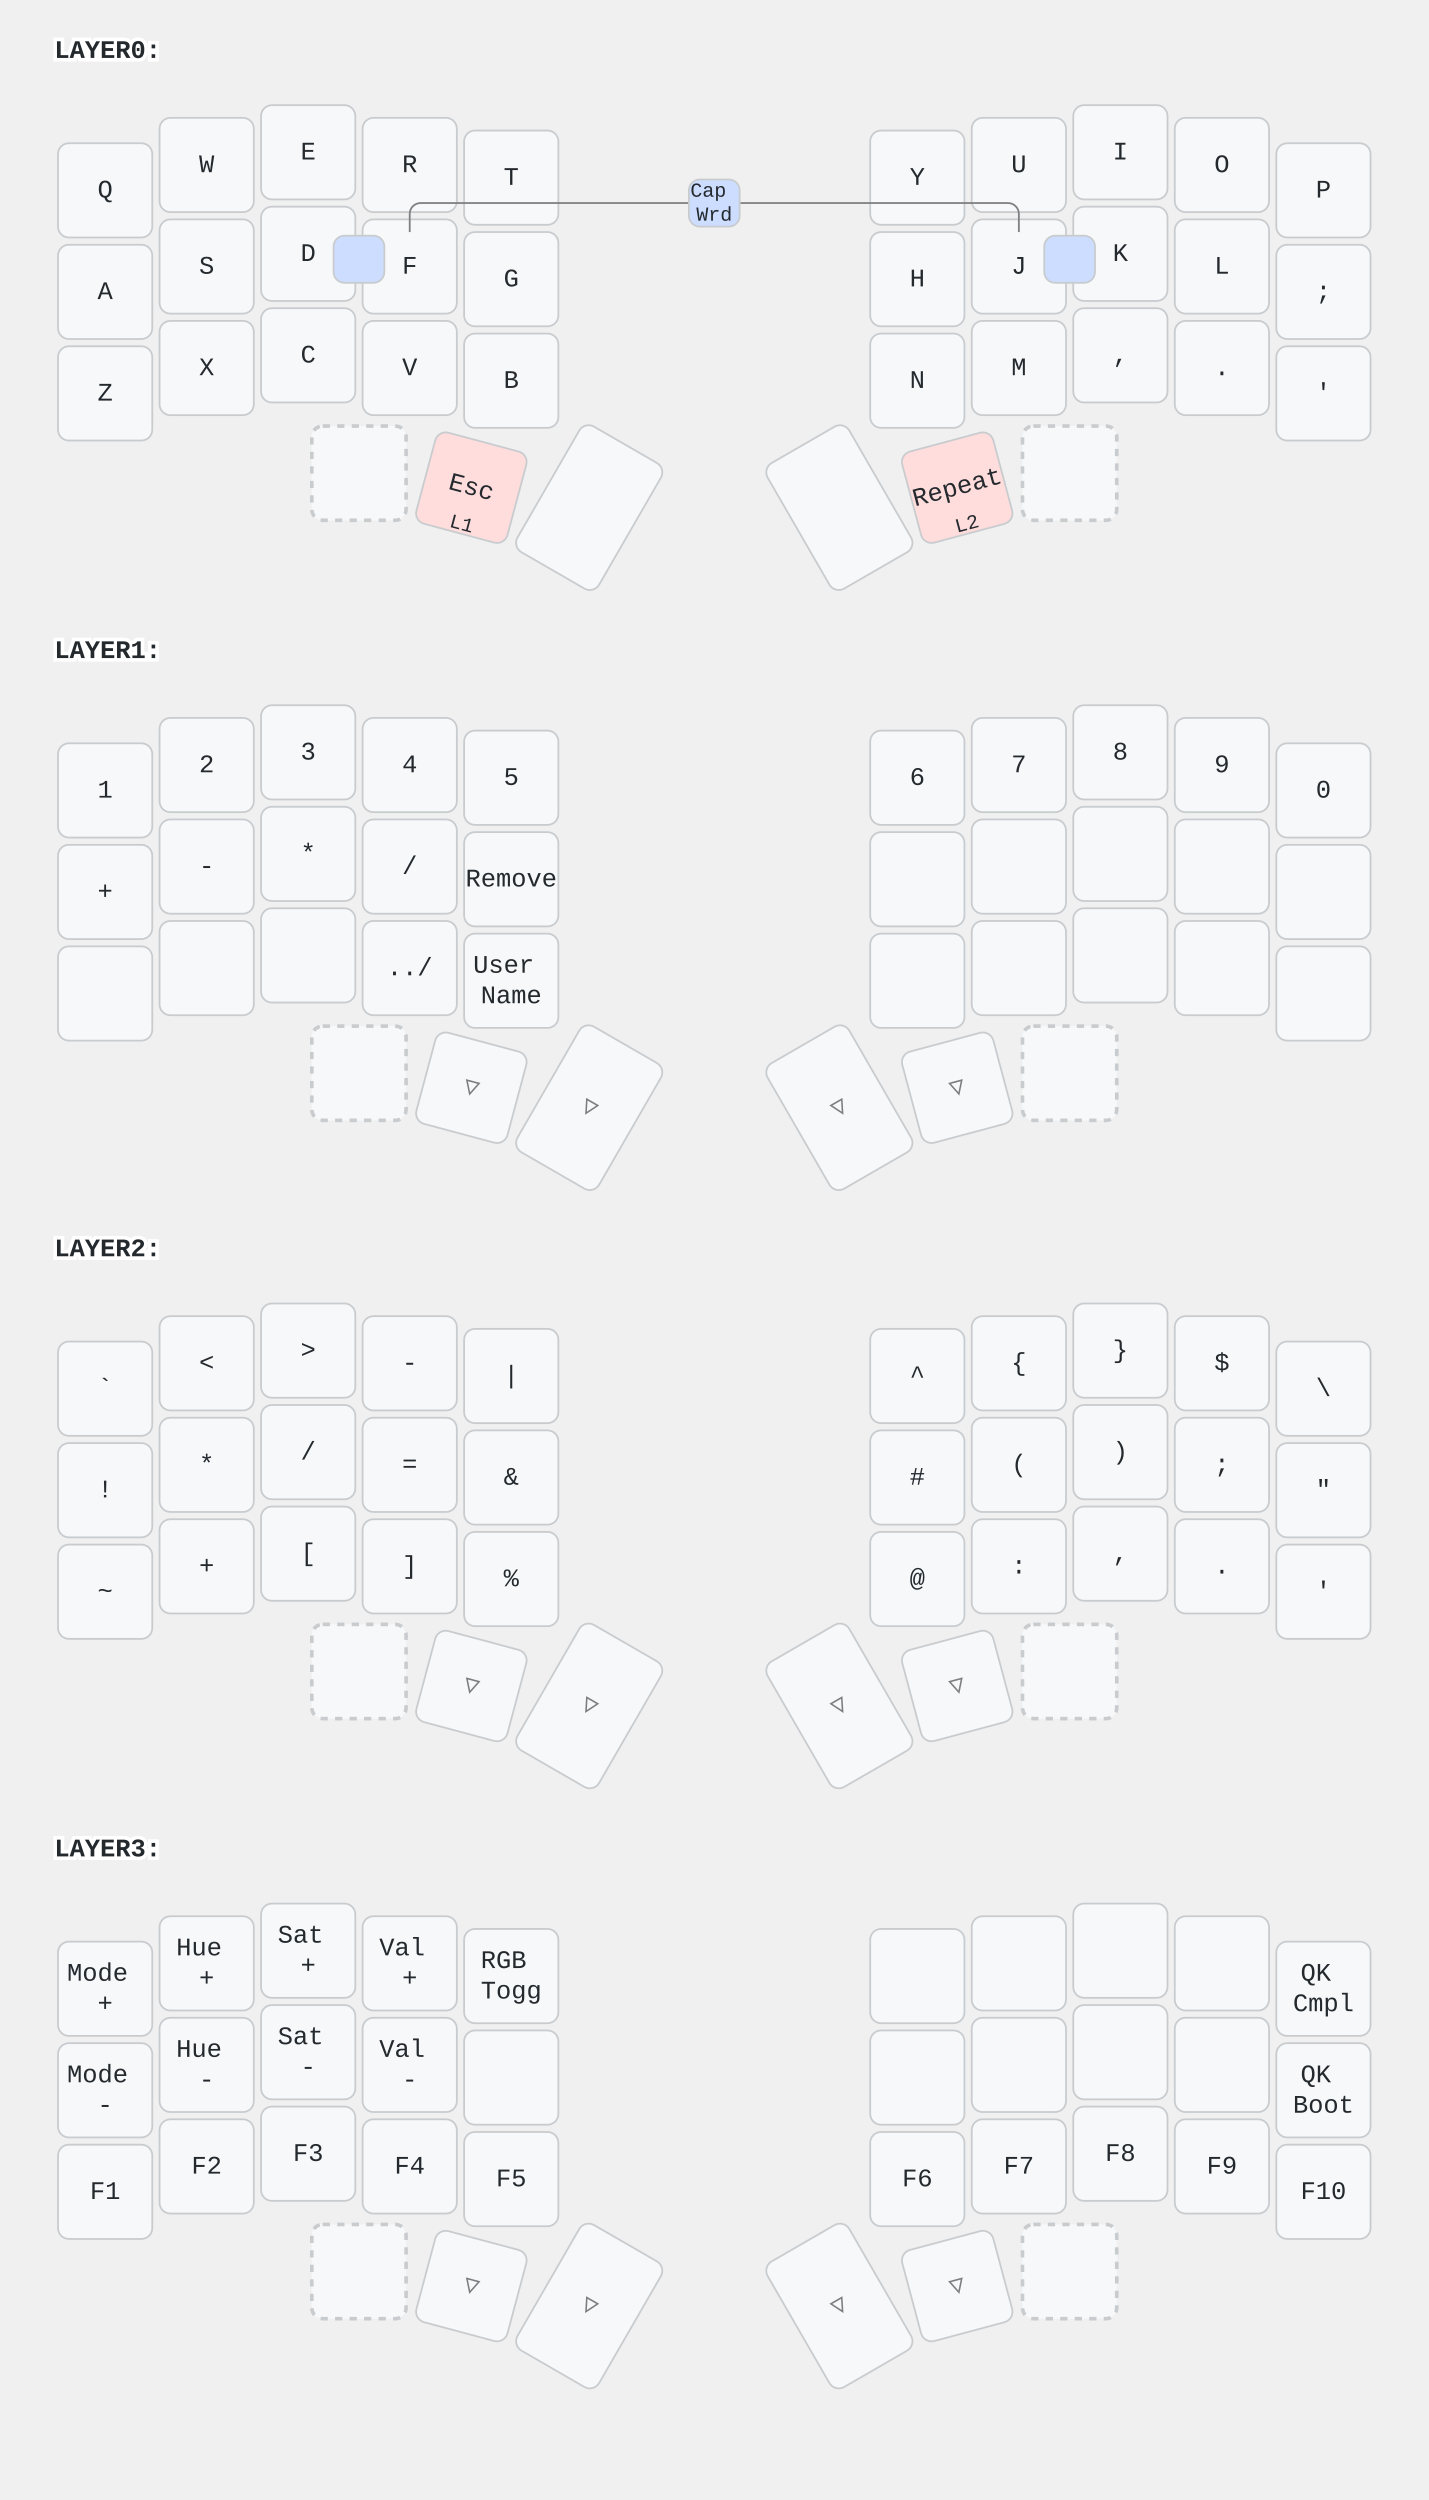
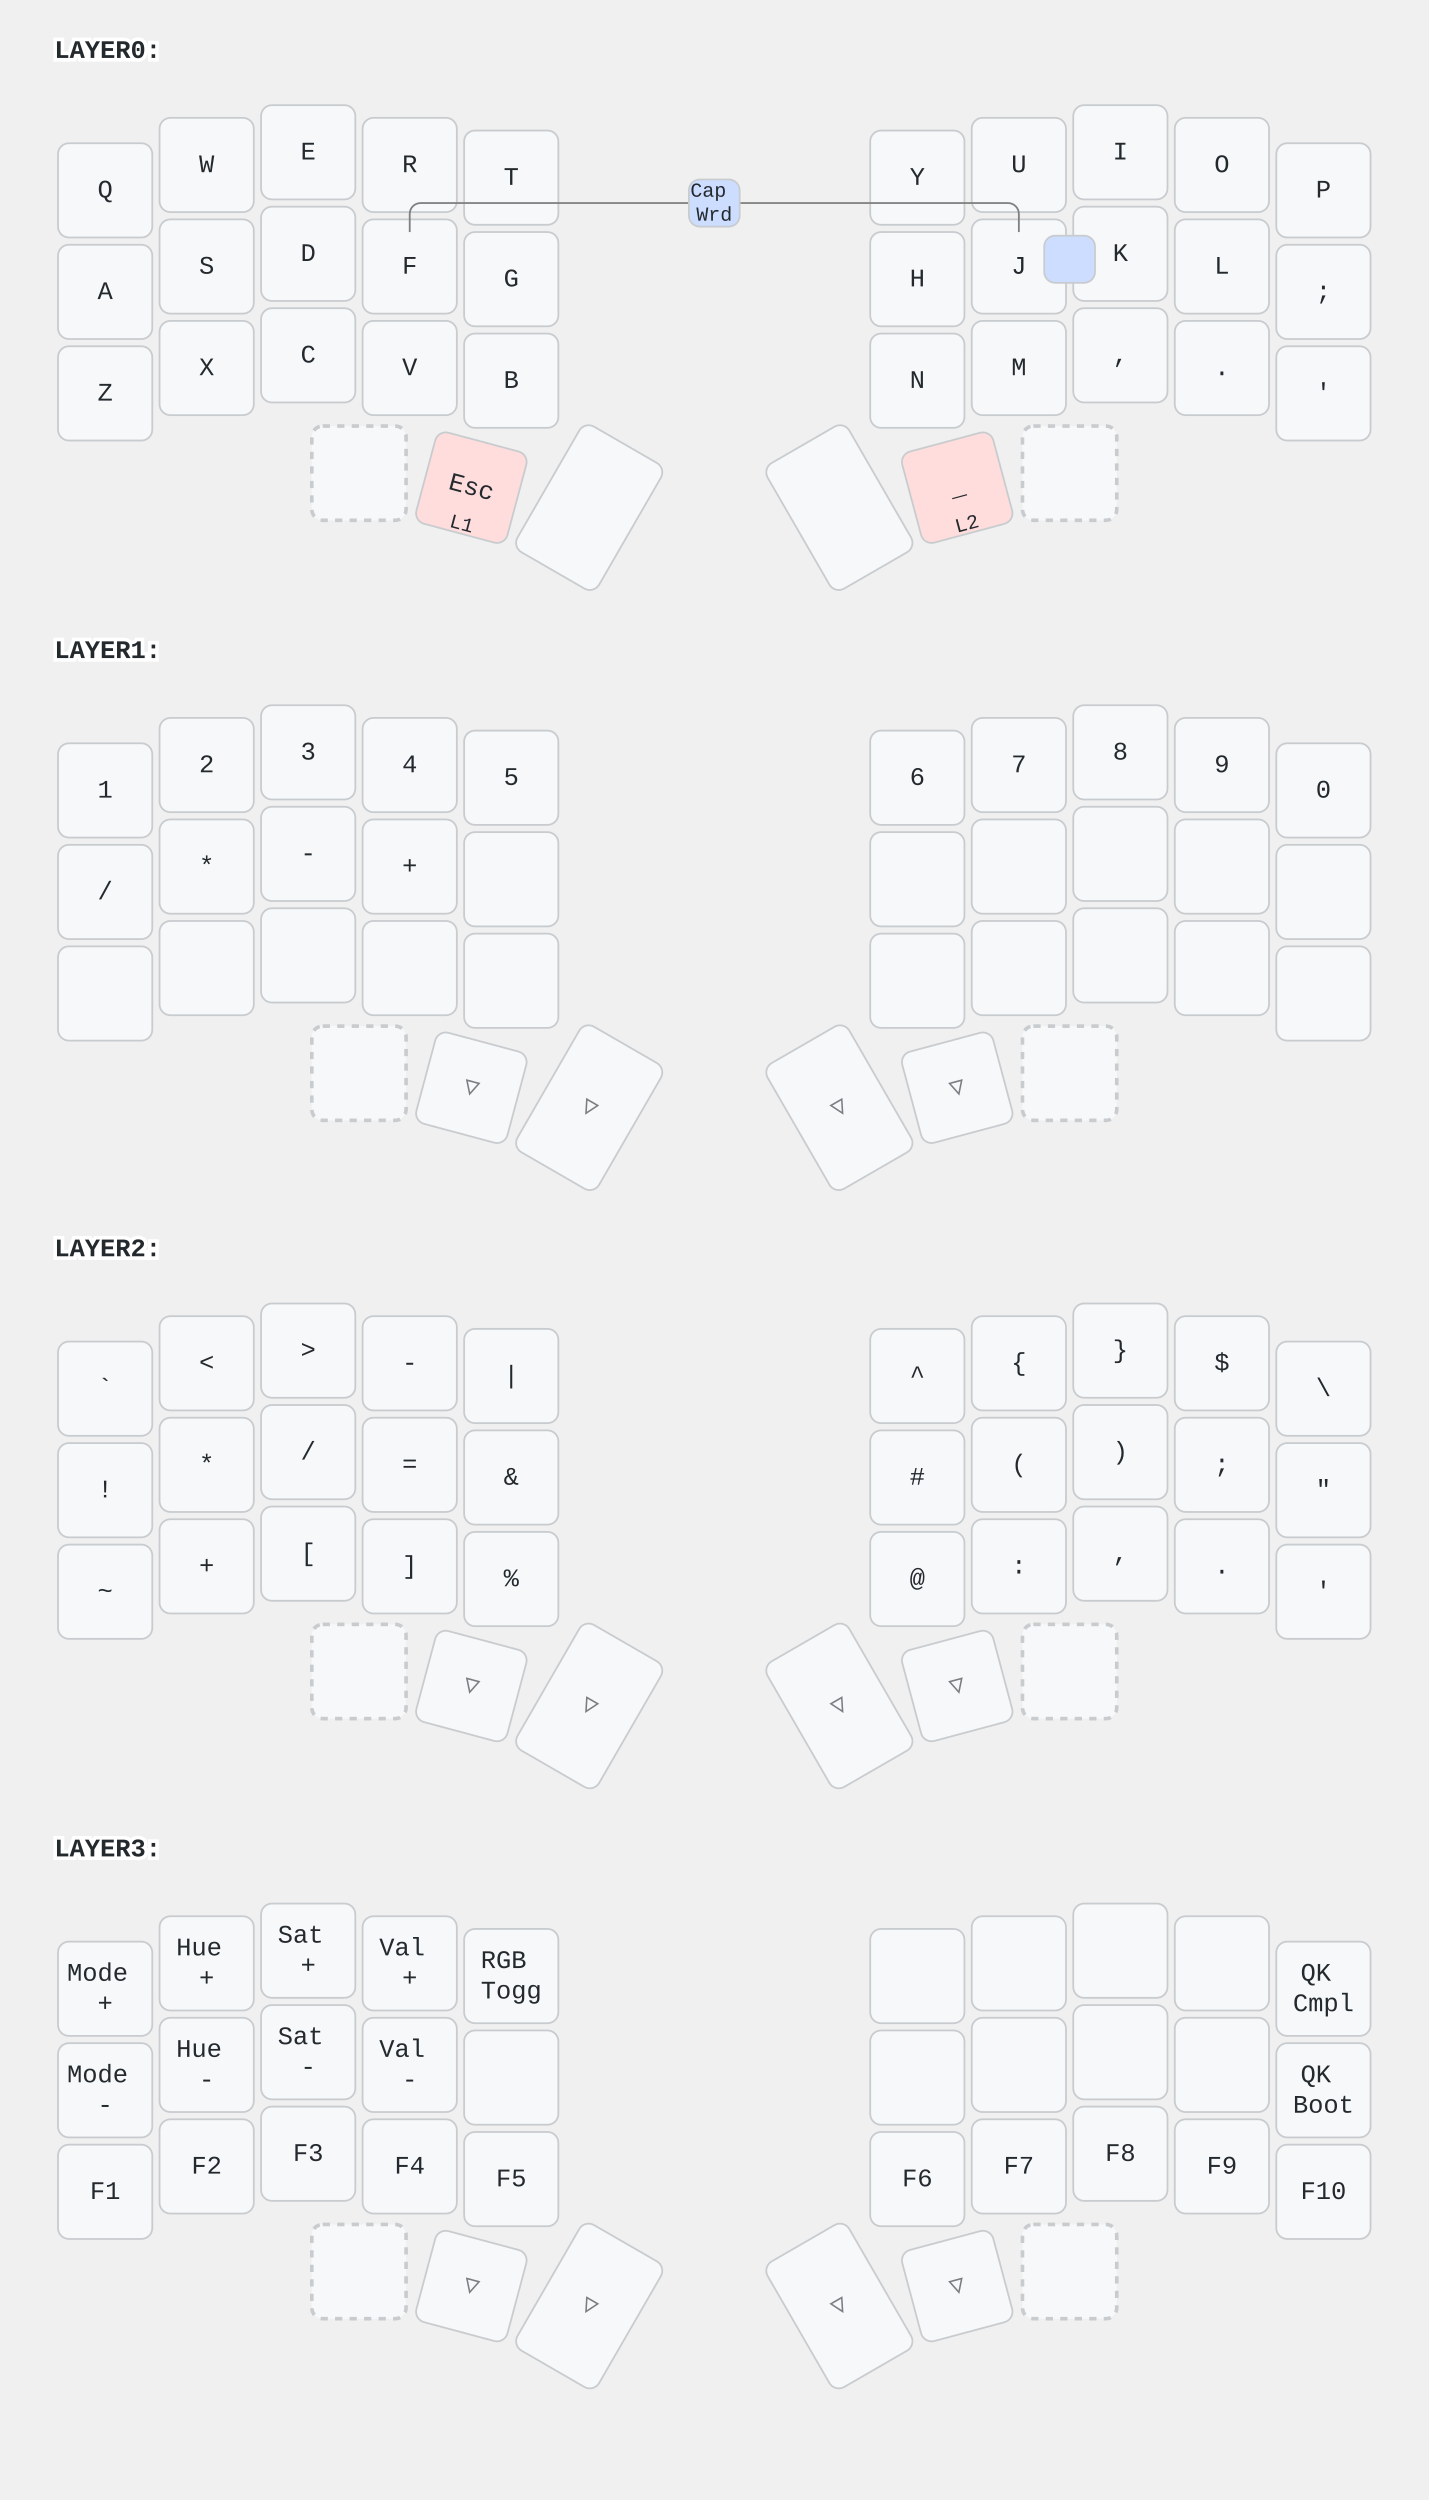
<svg xmlns="http://www.w3.org/2000/svg" xmlns:xlink="http://www.w3.org/1999/xlink" width="788" height="1379" viewBox="0 0 788 1379" class="keymap">
  <defs>/* start glyphs */
- <svg id="mdi:apple-keyboard-caps">
+ <svg id="mdi:account">
+       <svg id="mdi-account" viewBox="0 0 24 24">
+         <path d="M12,4A4,4 0 0,1 16,8A4,4 0 0,1 12,12A4,4 0 0,1 8,8A4,4 0 0,1 12,4M12,14C16.42,14 20,15.79 20,18V20H4V18C4,15.79 7.58,14 12,14Z" />
+       </svg>
+     </svg>
+     <svg id="mdi:apple-keyboard-caps">
      <svg id="mdi-apple-keyboard-caps" viewBox="0 0 24 24">
        <path d="M15,14V8H17.17L12,2.83L6.83,8H9V14H15M12,0L22,10H17V16H7V10H2L12,0M7,18H17V24H7V18M15,20H9V22H15V20Z" />
      </svg>
    </svg>
    <svg id="mdi:apple-keyboard-command">
      <svg id="mdi-apple-keyboard-command" viewBox="0 0 24 24">
        <path d="M6,2A4,4 0 0,1 10,6V8H14V6A4,4 0 0,1 18,2A4,4 0 0,1 22,6A4,4 0 0,1 18,10H16V14H18A4,4 0 0,1 22,18A4,4 0 0,1 18,22A4,4 0 0,1 14,18V16H10V18A4,4 0 0,1 6,22A4,4 0 0,1 2,18A4,4 0 0,1 6,14H8V10H6A4,4 0 0,1 2,6A4,4 0 0,1 6,2M16,18A2,2 0 0,0 18,20A2,2 0 0,0 20,18A2,2 0 0,0 18,16H16V18M14,10H10V14H14V10M6,16A2,2 0 0,0 4,18A2,2 0 0,0 6,20A2,2 0 0,0 8,18V16H6M8,6A2,2 0 0,0 6,4A2,2 0 0,0 4,6A2,2 0 0,0 6,8H8V6M18,8A2,2 0 0,0 20,6A2,2 0 0,0 18,4A2,2 0 0,0 16,6V8H18Z" />
      </svg>
    </svg>
    <svg id="mdi:apple-keyboard-control">
      <svg id="mdi-apple-keyboard-control" viewBox="0 0 24 24">
        <path d="M19.78,11.78L18.36,13.19L12,6.83L5.64,13.19L4.22,11.78L12,4L19.78,11.78Z" />
      </svg>
    </svg>
    <svg id="mdi:apple-keyboard-option">
      <svg id="mdi-apple-keyboard-option" viewBox="0 0 24 24">
        <path d="M3,4H9.11L16.15,18H21V20H14.88L7.84,6H3V4M14,4H21V6H14V4Z" />
      </svg>
    </svg>
    <svg id="mdi:apple-keyboard-shift">
      <svg id="mdi-apple-keyboard-shift" viewBox="0 0 24 24">
        <path d="M15,18V12H17.17L12,6.83L6.83,12H9V18H15M12,4L22,14H17V20H7V14H2L12,4Z" />
      </svg>
    </svg>
    <svg id="mdi:arrow-down">
      <svg id="mdi-arrow-down" viewBox="0 0 24 24">
        <path d="M11,4H13V16L18.5,10.5L19.92,11.92L12,19.84L4.08,11.92L5.5,10.5L11,16V4Z" />
      </svg>
    </svg>
    <svg id="mdi:arrow-left">
      <svg id="mdi-arrow-left" viewBox="0 0 24 24">
        <path d="M20,11V13H8L13.5,18.5L12.08,19.92L4.16,12L12.08,4.08L13.5,5.5L8,11H20Z" />
      </svg>
    </svg>
    <svg id="mdi:arrow-right">
      <svg id="mdi-arrow-right" viewBox="0 0 24 24">
        <path d="M4,11V13H16L10.5,18.5L11.92,19.92L19.84,12L11.92,4.08L10.5,5.5L16,11H4Z" />
      </svg>
    </svg>
    <svg id="mdi:arrow-up">
      <svg id="mdi-arrow-up" viewBox="0 0 24 24">
        <path d="M13,20H11V8L5.5,13.5L4.08,12.08L12,4.16L19.92,12.08L18.5,13.5L13,8V20Z" />
      </svg>
    </svg>
    <svg id="mdi:backspace-outline">
      <svg id="mdi-backspace-outline" viewBox="0 0 24 24">
        <path d="M19,15.59L17.59,17L14,13.41L10.41,17L9,15.59L12.59,12L9,8.41L10.41,7L14,10.59L17.59,7L19,8.41L15.41,12L19,15.59M22,3A2,2 0 0,1 24,5V19A2,2 0 0,1 22,21H7C6.31,21 5.77,20.64 5.41,20.11L0,12L5.41,3.88C5.77,3.35 6.31,3 7,3H22M22,5H7L2.28,12L7,19H22V5Z" />
      </svg>
    </svg>
+     <svg id="mdi:folder-arrow-left-outline">
+       <svg id="mdi-folder-arrow-left-outline" viewBox="0 0 24 24">
+         <path d="M22 8V13.81C21.39 13.46 20.72 13.22 20 13.09V8H4V18H13.09C13.04 18.33 13 18.66 13 19C13 19.34 13.04 19.67 13.09 20H4C2.9 20 2 19.11 2 18V6C2 4.89 2.89 4 4 4H10L12 6H20C21.1 6 22 6.89 22 8M18 16L15 19L18 22V20H22V18H18V16Z" />
+       </svg>
+     </svg>
    <svg id="mdi:keyboard-return">
      <svg id="mdi-keyboard-return" viewBox="0 0 24 24">
        <path d="M19,7V11H5.83L9.41,7.41L8,6L2,12L8,18L9.41,16.58L5.83,13H21V7H19Z" />
      </svg>
    </svg>
    <svg id="mdi:keyboard-space">
      <svg id="mdi-keyboard-space" viewBox="0 0 24 24">
        <path d="M3 15H5V19H19V15H21V19C21 20.1 20.1 21 19 21H5C3.9 21 3 20.1 3 19V15Z" />
      </svg>
    </svg>
+     <svg id="mdi:keyboard-tab">
+       <svg id="mdi-keyboard-tab" viewBox="0 0 24 24">
+         <path d="M20,18H22V6H20M11.59,7.41L15.17,11H1V13H15.17L11.59,16.58L13,18L19,12L13,6L11.59,7.41Z" />
+       </svg>
+     </svg>
    <svg id="mdi:play-pause">
      <svg id="mdi-play-pause" viewBox="0 0 24 24">
        <path d="M3,5V19L11,12M13,19H16V5H13M18,5V19H21V5" />
+       </svg>
+     </svg>
+     <svg id="mdi:trash-can-outline">
+       <svg id="mdi-trash-can-outline" viewBox="0 0 24 24">
+         <path d="M9,3V4H4V6H5V19A2,2 0 0,0 7,21H17A2,2 0 0,0 19,19V6H20V4H15V3H9M7,6H17V19H7V6M9,8V17H11V8H9M13,8V17H15V8H13Z" />
      </svg>
    </svg>
    <svg id="mdi:volume-minus">
      <svg id="mdi-volume-minus" viewBox="0 0 24 24">
        <path d="M3,9H7L12,4V20L7,15H3V9M14,11H22V13H14V11Z" />
      </svg>
    </svg>
    <svg id="mdi:volume-plus">
      <svg id="mdi-volume-plus" viewBox="0 0 24 24">
        <path d="M3,9H7L12,4V20L7,15H3V9M14,11H17V8H19V11H22V13H19V16H17V13H14V11Z" />
      </svg>
    </svg>
  </defs>/* end glyphs */
<style>/* inherit to force styles through use tags */
svg path {
    fill: inherit;
}

/* font and background color specifications */
svg.keymap {
    font-family: SFMono-Regular,Consolas,Liberation Mono,Menlo,monospace;
    font-size: 14px;
    font-kerning: normal;
    text-rendering: optimizeLegibility;
    fill: #24292e;
}

/* default key styling */
rect.key {
    fill: #f6f8fa;
}

rect.key, rect.combo {
    stroke: #c9cccf;
    stroke-width: 1;
}

/* default key side styling, only used is draw_key_sides is set */
rect.side {
    filter: brightness(90%);
}

/* color accent for combo boxes */
rect.combo, rect.combo-separate {
    fill: #cdf;
}

/* color accent for held keys */
rect.held, rect.combo.held {
    fill: #fdd;
}

/* color accent for ghost (optional) keys */
rect.ghost, rect.combo.ghost {
    stroke-dasharray: 4, 4;
    stroke-width: 2;
}

text {
    text-anchor: middle;
    dominant-baseline: middle;
}

/* styling for layer labels */
text.label {
    font-weight: bold;
    text-anchor: start;
    stroke: white;
    stroke-width: 4;
    paint-order: stroke;
}

/* styling for optional footer */
text.footer {
    text-anchor: end;
    dominant-baseline: auto;
    stroke: white;
    stroke-width: 4;
    paint-order: stroke;
}

/* styling for combo tap, and key non-tap label text */
text.combo, text.hold, text.shifted, text.left, text.right {
    font-size: 11px;
}

text.hold {
    text-anchor: middle;
    dominant-baseline: auto;
}

text.shifted {
    text-anchor: middle;
    dominant-baseline: hanging;
}

text.left {
    text-anchor: start;
}

text.right {
    text-anchor: end;
}

text.layer-activator {
    text-decoration: underline;
}

/* styling for hold/shifted label text in combo box */
text.combo.hold, text.combo.shifted, text.combo.left, text.combo.right {
    font-size: 8px;
}

/* lighter symbol for transparent keys */
text.trans {
    fill: #7b7e81;
}

/* styling for combo dendrons */
path.combo {
    stroke-width: 1;
    stroke: gray;
    fill: none;
}

/* Start Tabler Icons Cleanup */
/* cannot use height/width with glyphs */
.icon-tabler &gt; path {
    fill: inherit;
    stroke: inherit;
    stroke-width: 2;
}
/* hide tabler's default box */
.icon-tabler &gt; path[stroke="none"][fill="none"] {
    visibility: hidden;
}
/* End Tabler Icons Cleanup */
</style>
  <g transform="translate(30, 0)" class="layer-LAYER0">
    <text x="0" y="28" class="label" id="LAYER0">LAYER0:</text>
    <g transform="translate(0, 56)">
      <g transform="translate(28, 49)" class="key keypos-0">
        <rect rx="6" ry="6" x="-26" y="-26" width="52" height="52" class="key" />
        <text x="0" y="0" class="key tap">Q</text>
      </g>
      <g transform="translate(84, 35)" class="key keypos-1">
        <rect rx="6" ry="6" x="-26" y="-26" width="52" height="52" class="key" />
        <text x="0" y="0" class="key tap">W</text>
      </g>
      <g transform="translate(140, 28)" class="key keypos-2">
        <rect rx="6" ry="6" x="-26" y="-26" width="52" height="52" class="key" />
        <text x="0" y="0" class="key tap">E</text>
      </g>
      <g transform="translate(196, 35)" class="key keypos-3">
        <rect rx="6" ry="6" x="-26" y="-26" width="52" height="52" class="key" />
        <text x="0" y="0" class="key tap">R</text>
      </g>
      <g transform="translate(252, 42)" class="key keypos-4">
        <rect rx="6" ry="6" x="-26" y="-26" width="52" height="52" class="key" />
        <text x="0" y="0" class="key tap">T</text>
      </g>
      <g transform="translate(476, 42)" class="key keypos-5">
        <rect rx="6" ry="6" x="-26" y="-26" width="52" height="52" class="key" />
        <text x="0" y="0" class="key tap">Y</text>
      </g>
      <g transform="translate(532, 35)" class="key keypos-6">
        <rect rx="6" ry="6" x="-26" y="-26" width="52" height="52" class="key" />
        <text x="0" y="0" class="key tap">U</text>
      </g>
      <g transform="translate(588, 28)" class="key keypos-7">
        <rect rx="6" ry="6" x="-26" y="-26" width="52" height="52" class="key" />
        <text x="0" y="0" class="key tap">I</text>
      </g>
      <g transform="translate(644, 35)" class="key keypos-8">
        <rect rx="6" ry="6" x="-26" y="-26" width="52" height="52" class="key" />
        <text x="0" y="0" class="key tap">O</text>
      </g>
      <g transform="translate(700, 49)" class="key keypos-9">
        <rect rx="6" ry="6" x="-26" y="-26" width="52" height="52" class="key" />
        <text x="0" y="0" class="key tap">P</text>
      </g>
      <g transform="translate(28, 105)" class="key keypos-10">
        <rect rx="6" ry="6" x="-26" y="-26" width="52" height="52" class="key" />
        <text x="0" y="0" class="key tap">A</text>
        <use href="#mdi:apple-keyboard-option" xlink:href="#mdi:apple-keyboard-option" x="-6" y="12" height="12" width="12.0" class="key hold glyph mdi:apple-keyboard-option" />
      </g>
      <g transform="translate(84, 91)" class="key keypos-11">
        <rect rx="6" ry="6" x="-26" y="-26" width="52" height="52" class="key" />
        <text x="0" y="0" class="key tap">S</text>
        <use href="#mdi:apple-keyboard-command" xlink:href="#mdi:apple-keyboard-command" x="-6" y="12" height="12" width="12.0" class="key hold glyph mdi:apple-keyboard-command" />
      </g>
      <g transform="translate(140, 84)" class="key keypos-12">
        <rect rx="6" ry="6" x="-26" y="-26" width="52" height="52" class="key" />
        <text x="0" y="0" class="key tap">D</text>
        <use href="#mdi:apple-keyboard-control" xlink:href="#mdi:apple-keyboard-control" x="-6" y="12" height="12" width="12.0" class="key hold glyph mdi:apple-keyboard-control" />
      </g>
      <g transform="translate(196, 91)" class="key keypos-13">
        <rect rx="6" ry="6" x="-26" y="-26" width="52" height="52" class="key" />
        <text x="0" y="0" class="key tap">F</text>
        <use href="#mdi:apple-keyboard-shift" xlink:href="#mdi:apple-keyboard-shift" x="-6" y="12" height="12" width="12.0" class="key hold glyph mdi:apple-keyboard-shift" />
      </g>
      <g transform="translate(252, 98)" class="key keypos-14">
        <rect rx="6" ry="6" x="-26" y="-26" width="52" height="52" class="key" />
        <text x="0" y="0" class="key tap">G</text>
      </g>
      <g transform="translate(476, 98)" class="key keypos-15">
        <rect rx="6" ry="6" x="-26" y="-26" width="52" height="52" class="key" />
        <text x="0" y="0" class="key tap">H</text>
      </g>
      <g transform="translate(532, 91)" class="key keypos-16">
        <rect rx="6" ry="6" x="-26" y="-26" width="52" height="52" class="key" />
        <text x="0" y="0" class="key tap">J</text>
        <use href="#mdi:apple-keyboard-shift" xlink:href="#mdi:apple-keyboard-shift" x="-6" y="12" height="12" width="12.0" class="key hold glyph mdi:apple-keyboard-shift" />
      </g>
      <g transform="translate(588, 84)" class="key keypos-17">
        <rect rx="6" ry="6" x="-26" y="-26" width="52" height="52" class="key" />
        <text x="0" y="0" class="key tap">K</text>
        <use href="#mdi:apple-keyboard-control" xlink:href="#mdi:apple-keyboard-control" x="-6" y="12" height="12" width="12.0" class="key hold glyph mdi:apple-keyboard-control" />
      </g>
      <g transform="translate(644, 91)" class="key keypos-18">
        <rect rx="6" ry="6" x="-26" y="-26" width="52" height="52" class="key" />
        <text x="0" y="0" class="key tap">L</text>
        <use href="#mdi:apple-keyboard-command" xlink:href="#mdi:apple-keyboard-command" x="-6" y="12" height="12" width="12.0" class="key hold glyph mdi:apple-keyboard-command" />
      </g>
      <g transform="translate(700, 105)" class="key keypos-19">
        <rect rx="6" ry="6" x="-26" y="-26" width="52" height="52" class="key" />
        <text x="0" y="0" class="key tap">;</text>
        <use href="#mdi:apple-keyboard-option" xlink:href="#mdi:apple-keyboard-option" x="-6" y="12" height="12" width="12.0" class="key hold glyph mdi:apple-keyboard-option" />
      </g>
      <g transform="translate(28, 161)" class="key keypos-20">
        <rect rx="6" ry="6" x="-26" y="-26" width="52" height="52" class="key" />
        <text x="0" y="0" class="key tap">Z</text>
      </g>
      <g transform="translate(84, 147)" class="key keypos-21">
        <rect rx="6" ry="6" x="-26" y="-26" width="52" height="52" class="key" />
        <text x="0" y="0" class="key tap">X</text>
      </g>
      <g transform="translate(140, 140)" class="key keypos-22">
        <rect rx="6" ry="6" x="-26" y="-26" width="52" height="52" class="key" />
        <text x="0" y="0" class="key tap">C</text>
      </g>
      <g transform="translate(196, 147)" class="key keypos-23">
        <rect rx="6" ry="6" x="-26" y="-26" width="52" height="52" class="key" />
        <text x="0" y="0" class="key tap">V</text>
      </g>
      <g transform="translate(252, 154)" class="key keypos-24">
        <rect rx="6" ry="6" x="-26" y="-26" width="52" height="52" class="key" />
        <text x="0" y="0" class="key tap">B</text>
      </g>
      <g transform="translate(476, 154)" class="key keypos-25">
        <rect rx="6" ry="6" x="-26" y="-26" width="52" height="52" class="key" />
        <text x="0" y="0" class="key tap">N</text>
      </g>
      <g transform="translate(532, 147)" class="key keypos-26">
        <rect rx="6" ry="6" x="-26" y="-26" width="52" height="52" class="key" />
        <text x="0" y="0" class="key tap">M</text>
      </g>
      <g transform="translate(588, 140)" class="key keypos-27">
        <rect rx="6" ry="6" x="-26" y="-26" width="52" height="52" class="key" />
        <text x="0" y="0" class="key tap">,</text>
      </g>
      <g transform="translate(644, 147)" class="key keypos-28">
        <rect rx="6" ry="6" x="-26" y="-26" width="52" height="52" class="key" />
        <text x="0" y="0" class="key tap">.</text>
      </g>
      <g transform="translate(700, 161)" class="key keypos-29">
        <rect rx="6" ry="6" x="-26" y="-26" width="52" height="52" class="key" />
        <text x="0" y="0" class="key tap">'</text>
      </g>
      <g transform="translate(168, 205)" class="key ghost keypos-30">
        <rect rx="6" ry="6" x="-26" y="-26" width="52" height="52" class="key ghost" />
      </g>
      <g transform="translate(230, 213) rotate(15.0)" class="key held keypos-31">
        <rect rx="6" ry="6" x="-26" y="-26" width="52" height="52" class="key held" />
        <text x="0" y="0" class="key held tap">Esc</text>
        <text x="0" y="24" class="key held hold">L1</text>
      </g>
      <g transform="translate(295, 224) rotate(30.0)" class="key keypos-32">
        <rect rx="6" ry="6" x="-26" y="-40" width="52" height="80" class="key" />
        <use href="#mdi:keyboard-space" xlink:href="#mdi:keyboard-space" x="-7" y="-7" height="14" width="14.0" class="key tap glyph mdi:keyboard-space" />
      </g>
      <g transform="translate(433, 224) rotate(-30.0)" class="key keypos-33">
        <rect rx="6" ry="6" x="-26" y="-40" width="52" height="80" class="key" />
        <use href="#mdi:backspace-outline" xlink:href="#mdi:backspace-outline" x="-7" y="-7" height="14" width="14.0" class="key tap glyph mdi:backspace-outline" />
      </g>
      <g transform="translate(498, 213) rotate(-15.0)" class="key held keypos-34">
        <rect rx="6" ry="6" x="-26" y="-26" width="52" height="52" class="key held" />
-         <text x="0" y="0" class="key held tap">Repeat</text>
+         <text x="0" y="0" class="key held tap">_</text>
        <text x="0" y="24" class="key held hold">L2</text>
      </g>
      <g transform="translate(560, 205)" class="key ghost keypos-35">
        <rect rx="6" ry="6" x="-26" y="-26" width="52" height="52" class="key ghost" />
      </g>
      <g class="combo combopos-0">
        <rect rx="6" ry="6" x="546" y="74" width="28" height="26" class="combo" />
        <use href="#mdi:keyboard-return" xlink:href="#mdi:keyboard-return" x="553" y="80" height="14" width="14.0" class="combo tap glyph mdi:keyboard-return" />
      </g>
      <g class="combo combopos-1">
-         <rect rx="6" ry="6" x="154" y="74" width="28" height="26" class="combo" />
-         <use href="#mdi:apple-keyboard-caps" xlink:href="#mdi:apple-keyboard-caps" x="161" y="80" height="14" width="14.0" class="combo tap glyph mdi:apple-keyboard-caps" />
-       </g>
-       <g class="combo combopos-2">
        <path d="M364,56 h-162 a6.0,6.0 0 0 0 -6.0,6.0 v10" class="combo" />
        <path d="M364,56 h162 a6.0,6.0 0 0 1 6.0,6.0 v10" class="combo" />
        <rect rx="6" ry="6" x="350" y="43" width="28" height="26" class="combo" />
        <text x="364" y="56" class="combo tap">
          <tspan x="364" dy="-0.6em">Cap</tspan>
          <tspan x="364" dy="1.2em">Wrd</tspan>
        </text>
      </g>
    </g>
  </g>
  <g transform="translate(30, 331)" class="layer-LAYER1">
    <text x="0" y="28" class="label" id="LAYER1">LAYER1:</text>
    <g transform="translate(0, 56)">
      <g transform="translate(28, 49)" class="key keypos-0">
        <rect rx="6" ry="6" x="-26" y="-26" width="52" height="52" class="key" />
        <text x="0" y="0" class="key tap">1</text>
      </g>
      <g transform="translate(84, 35)" class="key keypos-1">
        <rect rx="6" ry="6" x="-26" y="-26" width="52" height="52" class="key" />
        <text x="0" y="0" class="key tap">2</text>
      </g>
      <g transform="translate(140, 28)" class="key keypos-2">
        <rect rx="6" ry="6" x="-26" y="-26" width="52" height="52" class="key" />
        <text x="0" y="0" class="key tap">3</text>
      </g>
      <g transform="translate(196, 35)" class="key keypos-3">
        <rect rx="6" ry="6" x="-26" y="-26" width="52" height="52" class="key" />
        <text x="0" y="0" class="key tap">4</text>
      </g>
      <g transform="translate(252, 42)" class="key keypos-4">
        <rect rx="6" ry="6" x="-26" y="-26" width="52" height="52" class="key" />
        <text x="0" y="0" class="key tap">5</text>
      </g>
      <g transform="translate(476, 42)" class="key keypos-5">
        <rect rx="6" ry="6" x="-26" y="-26" width="52" height="52" class="key" />
        <text x="0" y="0" class="key tap">6</text>
      </g>
      <g transform="translate(532, 35)" class="key keypos-6">
        <rect rx="6" ry="6" x="-26" y="-26" width="52" height="52" class="key" />
        <text x="0" y="0" class="key tap">7</text>
      </g>
      <g transform="translate(588, 28)" class="key keypos-7">
        <rect rx="6" ry="6" x="-26" y="-26" width="52" height="52" class="key" />
        <text x="0" y="0" class="key tap">8</text>
      </g>
      <g transform="translate(644, 35)" class="key keypos-8">
        <rect rx="6" ry="6" x="-26" y="-26" width="52" height="52" class="key" />
        <text x="0" y="0" class="key tap">9</text>
      </g>
      <g transform="translate(700, 49)" class="key keypos-9">
        <rect rx="6" ry="6" x="-26" y="-26" width="52" height="52" class="key" />
        <text x="0" y="0" class="key tap">0</text>
      </g>
      <g transform="translate(28, 105)" class="key keypos-10">
        <rect rx="6" ry="6" x="-26" y="-26" width="52" height="52" class="key" />
+         <text x="0" y="0" class="key tap">/</text>
+       </g>
+       <g transform="translate(84, 91)" class="key keypos-11">
+         <rect rx="6" ry="6" x="-26" y="-26" width="52" height="52" class="key" />
+         <text x="0" y="0" class="key tap">*</text>
+       </g>
+       <g transform="translate(140, 84)" class="key keypos-12">
+         <rect rx="6" ry="6" x="-26" y="-26" width="52" height="52" class="key" />
+         <text x="0" y="0" class="key tap">-</text>
+       </g>
+       <g transform="translate(196, 91)" class="key keypos-13">
+         <rect rx="6" ry="6" x="-26" y="-26" width="52" height="52" class="key" />
        <text x="0" y="0" class="key tap">+</text>
      </g>
-       <g transform="translate(84, 91)" class="key keypos-11">
-         <rect rx="6" ry="6" x="-26" y="-26" width="52" height="52" class="key" />
-         <text x="0" y="0" class="key tap">-</text>
-       </g>
-       <g transform="translate(140, 84)" class="key keypos-12">
-         <rect rx="6" ry="6" x="-26" y="-26" width="52" height="52" class="key" />
-         <text x="0" y="0" class="key tap">*</text>
-       </g>
-       <g transform="translate(196, 91)" class="key keypos-13">
-         <rect rx="6" ry="6" x="-26" y="-26" width="52" height="52" class="key" />
-         <text x="0" y="0" class="key tap">/</text>
-       </g>
      <g transform="translate(252, 98)" class="key keypos-14">
        <rect rx="6" ry="6" x="-26" y="-26" width="52" height="52" class="key" />
-         <text x="0" y="0" class="key tap">Remove</text>
+         <use href="#mdi:keyboard-tab" xlink:href="#mdi:keyboard-tab" x="-7" y="-7" height="14" width="14.0" class="key tap glyph mdi:keyboard-tab" />
      </g>
      <g transform="translate(476, 98)" class="key keypos-15">
        <rect rx="6" ry="6" x="-26" y="-26" width="52" height="52" class="key" />
        <use href="#mdi:arrow-left" xlink:href="#mdi:arrow-left" x="-7" y="-7" height="14" width="14.0" class="key tap glyph mdi:arrow-left" />
      </g>
      <g transform="translate(532, 91)" class="key keypos-16">
        <rect rx="6" ry="6" x="-26" y="-26" width="52" height="52" class="key" />
        <use href="#mdi:arrow-down" xlink:href="#mdi:arrow-down" x="-7" y="-7" height="14" width="14.0" class="key tap glyph mdi:arrow-down" />
      </g>
      <g transform="translate(588, 84)" class="key keypos-17">
        <rect rx="6" ry="6" x="-26" y="-26" width="52" height="52" class="key" />
        <use href="#mdi:arrow-up" xlink:href="#mdi:arrow-up" x="-7" y="-7" height="14" width="14.0" class="key tap glyph mdi:arrow-up" />
      </g>
      <g transform="translate(644, 91)" class="key keypos-18">
        <rect rx="6" ry="6" x="-26" y="-26" width="52" height="52" class="key" />
        <use href="#mdi:arrow-right" xlink:href="#mdi:arrow-right" x="-7" y="-7" height="14" width="14.0" class="key tap glyph mdi:arrow-right" />
      </g>
      <g transform="translate(700, 105)" class="key keypos-19">
        <rect rx="6" ry="6" x="-26" y="-26" width="52" height="52" class="key" />
+         <use href="#mdi:apple-keyboard-caps" xlink:href="#mdi:apple-keyboard-caps" x="-7" y="-7" height="14" width="14.0" class="key tap glyph mdi:apple-keyboard-caps" />
      </g>
      <g transform="translate(28, 161)" class="key keypos-20">
        <rect rx="6" ry="6" x="-26" y="-26" width="52" height="52" class="key" />
        <use href="#mdi:volume-minus" xlink:href="#mdi:volume-minus" x="-7" y="-7" height="14" width="14.0" class="key tap glyph mdi:volume-minus" />
      </g>
      <g transform="translate(84, 147)" class="key keypos-21">
        <rect rx="6" ry="6" x="-26" y="-26" width="52" height="52" class="key" />
        <use href="#mdi:play-pause" xlink:href="#mdi:play-pause" x="-7" y="-7" height="14" width="14.0" class="key tap glyph mdi:play-pause" />
      </g>
      <g transform="translate(140, 140)" class="key keypos-22">
        <rect rx="6" ry="6" x="-26" y="-26" width="52" height="52" class="key" />
+         <use href="#mdi:trash-can-outline" xlink:href="#mdi:trash-can-outline" x="-7" y="-7" height="14" width="14.0" class="key tap glyph mdi:trash-can-outline" />
+       </g>
+       <g transform="translate(196, 147)" class="key keypos-23">
+         <rect rx="6" ry="6" x="-26" y="-26" width="52" height="52" class="key" />
+         <use href="#mdi:folder-arrow-left-outline" xlink:href="#mdi:folder-arrow-left-outline" x="-7" y="-7" height="14" width="14.0" class="key tap glyph mdi:folder-arrow-left-outline" />
+       </g>
+       <g transform="translate(252, 154)" class="key keypos-24">
+         <rect rx="6" ry="6" x="-26" y="-26" width="52" height="52" class="key" />
+         <use href="#mdi:account" xlink:href="#mdi:account" x="-7" y="-7" height="14" width="14.0" class="key tap glyph mdi:account" />
+       </g>
+       <g transform="translate(476, 154)" class="key keypos-25">
+         <rect rx="6" ry="6" x="-26" y="-26" width="52" height="52" class="key" />
+       </g>
+       <g transform="translate(532, 147)" class="key keypos-26">
+         <rect rx="6" ry="6" x="-26" y="-26" width="52" height="52" class="key" />
+       </g>
+       <g transform="translate(588, 140)" class="key keypos-27">
+         <rect rx="6" ry="6" x="-26" y="-26" width="52" height="52" class="key" />
+       </g>
+       <g transform="translate(644, 147)" class="key keypos-28">
+         <rect rx="6" ry="6" x="-26" y="-26" width="52" height="52" class="key" />
+       </g>
+       <g transform="translate(700, 161)" class="key keypos-29">
+         <rect rx="6" ry="6" x="-26" y="-26" width="52" height="52" class="key" />
        <use href="#mdi:volume-plus" xlink:href="#mdi:volume-plus" x="-7" y="-7" height="14" width="14.0" class="key tap glyph mdi:volume-plus" />
-       </g>
-       <g transform="translate(196, 147)" class="key keypos-23">
-         <rect rx="6" ry="6" x="-26" y="-26" width="52" height="52" class="key" />
-         <text x="0" y="0" class="key tap">../</text>
-       </g>
-       <g transform="translate(252, 154)" class="key keypos-24">
-         <rect rx="6" ry="6" x="-26" y="-26" width="52" height="52" class="key" />
-         <text x="0" y="0" class="key tap">
-           <tspan x="0" dy="-0.6em">User</tspan>
-           <tspan x="0" dy="1.2em">Name</tspan>
-         </text>
-       </g>
-       <g transform="translate(476, 154)" class="key keypos-25">
-         <rect rx="6" ry="6" x="-26" y="-26" width="52" height="52" class="key" />
-       </g>
-       <g transform="translate(532, 147)" class="key keypos-26">
-         <rect rx="6" ry="6" x="-26" y="-26" width="52" height="52" class="key" />
-       </g>
-       <g transform="translate(588, 140)" class="key keypos-27">
-         <rect rx="6" ry="6" x="-26" y="-26" width="52" height="52" class="key" />
-       </g>
-       <g transform="translate(644, 147)" class="key keypos-28">
-         <rect rx="6" ry="6" x="-26" y="-26" width="52" height="52" class="key" />
-       </g>
-       <g transform="translate(700, 161)" class="key keypos-29">
-         <rect rx="6" ry="6" x="-26" y="-26" width="52" height="52" class="key" />
      </g>
      <g transform="translate(168, 205)" class="key ghost keypos-30">
        <rect rx="6" ry="6" x="-26" y="-26" width="52" height="52" class="key ghost" />
      </g>
      <g transform="translate(230, 213) rotate(15.0)" class="key trans keypos-31">
        <rect rx="6" ry="6" x="-26" y="-26" width="52" height="52" class="key trans" />
        <text x="0" y="0" class="key trans tap">▽</text>
      </g>
      <g transform="translate(295, 224) rotate(30.0)" class="key trans keypos-32">
        <rect rx="6" ry="6" x="-26" y="-40" width="52" height="80" class="key trans" />
        <text x="0" y="0" class="key trans tap">▽</text>
      </g>
      <g transform="translate(433, 224) rotate(-30.0)" class="key trans keypos-33">
        <rect rx="6" ry="6" x="-26" y="-40" width="52" height="80" class="key trans" />
        <text x="0" y="0" class="key trans tap">▽</text>
      </g>
      <g transform="translate(498, 213) rotate(-15.0)" class="key trans keypos-34">
        <rect rx="6" ry="6" x="-26" y="-26" width="52" height="52" class="key trans" />
        <text x="0" y="0" class="key trans tap">▽</text>
      </g>
      <g transform="translate(560, 205)" class="key ghost keypos-35">
        <rect rx="6" ry="6" x="-26" y="-26" width="52" height="52" class="key ghost" />
      </g>
    </g>
  </g>
  <g transform="translate(30, 661)" class="layer-LAYER2">
    <text x="0" y="28" class="label" id="LAYER2">LAYER2:</text>
    <g transform="translate(0, 56)">
      <g transform="translate(28, 49)" class="key keypos-0">
        <rect rx="6" ry="6" x="-26" y="-26" width="52" height="52" class="key" />
        <text x="0" y="0" class="key tap">`</text>
      </g>
      <g transform="translate(84, 35)" class="key keypos-1">
        <rect rx="6" ry="6" x="-26" y="-26" width="52" height="52" class="key" />
        <text x="0" y="0" class="key tap">&lt;</text>
      </g>
      <g transform="translate(140, 28)" class="key keypos-2">
        <rect rx="6" ry="6" x="-26" y="-26" width="52" height="52" class="key" />
        <text x="0" y="0" class="key tap">&gt;</text>
      </g>
      <g transform="translate(196, 35)" class="key keypos-3">
        <rect rx="6" ry="6" x="-26" y="-26" width="52" height="52" class="key" />
        <text x="0" y="0" class="key tap">-</text>
      </g>
      <g transform="translate(252, 42)" class="key keypos-4">
        <rect rx="6" ry="6" x="-26" y="-26" width="52" height="52" class="key" />
        <text x="0" y="0" class="key tap">|</text>
      </g>
      <g transform="translate(476, 42)" class="key keypos-5">
        <rect rx="6" ry="6" x="-26" y="-26" width="52" height="52" class="key" />
        <text x="0" y="0" class="key tap">^</text>
      </g>
      <g transform="translate(532, 35)" class="key keypos-6">
        <rect rx="6" ry="6" x="-26" y="-26" width="52" height="52" class="key" />
        <text x="0" y="0" class="key tap">{</text>
      </g>
      <g transform="translate(588, 28)" class="key keypos-7">
        <rect rx="6" ry="6" x="-26" y="-26" width="52" height="52" class="key" />
        <text x="0" y="0" class="key tap">}</text>
      </g>
      <g transform="translate(644, 35)" class="key keypos-8">
        <rect rx="6" ry="6" x="-26" y="-26" width="52" height="52" class="key" />
        <text x="0" y="0" class="key tap">$</text>
      </g>
      <g transform="translate(700, 49)" class="key keypos-9">
        <rect rx="6" ry="6" x="-26" y="-26" width="52" height="52" class="key" />
        <text x="0" y="0" class="key tap">\</text>
      </g>
      <g transform="translate(28, 105)" class="key keypos-10">
        <rect rx="6" ry="6" x="-26" y="-26" width="52" height="52" class="key" />
        <text x="0" y="0" class="key tap">!</text>
      </g>
      <g transform="translate(84, 91)" class="key keypos-11">
        <rect rx="6" ry="6" x="-26" y="-26" width="52" height="52" class="key" />
        <text x="0" y="0" class="key tap">*</text>
      </g>
      <g transform="translate(140, 84)" class="key keypos-12">
        <rect rx="6" ry="6" x="-26" y="-26" width="52" height="52" class="key" />
        <text x="0" y="0" class="key tap">/</text>
      </g>
      <g transform="translate(196, 91)" class="key keypos-13">
        <rect rx="6" ry="6" x="-26" y="-26" width="52" height="52" class="key" />
        <text x="0" y="0" class="key tap">=</text>
      </g>
      <g transform="translate(252, 98)" class="key keypos-14">
        <rect rx="6" ry="6" x="-26" y="-26" width="52" height="52" class="key" />
        <text x="0" y="0" class="key tap">&amp;</text>
      </g>
      <g transform="translate(476, 98)" class="key keypos-15">
        <rect rx="6" ry="6" x="-26" y="-26" width="52" height="52" class="key" />
        <text x="0" y="0" class="key tap">#</text>
      </g>
      <g transform="translate(532, 91)" class="key keypos-16">
        <rect rx="6" ry="6" x="-26" y="-26" width="52" height="52" class="key" />
        <text x="0" y="0" class="key tap">(</text>
      </g>
      <g transform="translate(588, 84)" class="key keypos-17">
        <rect rx="6" ry="6" x="-26" y="-26" width="52" height="52" class="key" />
        <text x="0" y="0" class="key tap">)</text>
      </g>
      <g transform="translate(644, 91)" class="key keypos-18">
        <rect rx="6" ry="6" x="-26" y="-26" width="52" height="52" class="key" />
        <text x="0" y="0" class="key tap">;</text>
      </g>
      <g transform="translate(700, 105)" class="key keypos-19">
        <rect rx="6" ry="6" x="-26" y="-26" width="52" height="52" class="key" />
        <text x="0" y="0" class="key tap">"</text>
      </g>
      <g transform="translate(28, 161)" class="key keypos-20">
        <rect rx="6" ry="6" x="-26" y="-26" width="52" height="52" class="key" />
        <text x="0" y="0" class="key tap">~</text>
      </g>
      <g transform="translate(84, 147)" class="key keypos-21">
        <rect rx="6" ry="6" x="-26" y="-26" width="52" height="52" class="key" />
        <text x="0" y="0" class="key tap">+</text>
      </g>
      <g transform="translate(140, 140)" class="key keypos-22">
        <rect rx="6" ry="6" x="-26" y="-26" width="52" height="52" class="key" />
        <text x="0" y="0" class="key tap">[</text>
      </g>
      <g transform="translate(196, 147)" class="key keypos-23">
        <rect rx="6" ry="6" x="-26" y="-26" width="52" height="52" class="key" />
        <text x="0" y="0" class="key tap">]</text>
      </g>
      <g transform="translate(252, 154)" class="key keypos-24">
        <rect rx="6" ry="6" x="-26" y="-26" width="52" height="52" class="key" />
        <text x="0" y="0" class="key tap">%</text>
      </g>
      <g transform="translate(476, 154)" class="key keypos-25">
        <rect rx="6" ry="6" x="-26" y="-26" width="52" height="52" class="key" />
        <text x="0" y="0" class="key tap">@</text>
      </g>
      <g transform="translate(532, 147)" class="key keypos-26">
        <rect rx="6" ry="6" x="-26" y="-26" width="52" height="52" class="key" />
        <text x="0" y="0" class="key tap">:</text>
      </g>
      <g transform="translate(588, 140)" class="key keypos-27">
        <rect rx="6" ry="6" x="-26" y="-26" width="52" height="52" class="key" />
        <text x="0" y="0" class="key tap">,</text>
      </g>
      <g transform="translate(644, 147)" class="key keypos-28">
        <rect rx="6" ry="6" x="-26" y="-26" width="52" height="52" class="key" />
        <text x="0" y="0" class="key tap">.</text>
      </g>
      <g transform="translate(700, 161)" class="key keypos-29">
        <rect rx="6" ry="6" x="-26" y="-26" width="52" height="52" class="key" />
        <text x="0" y="0" class="key tap">'</text>
      </g>
      <g transform="translate(168, 205)" class="key ghost keypos-30">
        <rect rx="6" ry="6" x="-26" y="-26" width="52" height="52" class="key ghost" />
      </g>
      <g transform="translate(230, 213) rotate(15.0)" class="key trans keypos-31">
        <rect rx="6" ry="6" x="-26" y="-26" width="52" height="52" class="key trans" />
        <text x="0" y="0" class="key trans tap">▽</text>
      </g>
      <g transform="translate(295, 224) rotate(30.0)" class="key trans keypos-32">
        <rect rx="6" ry="6" x="-26" y="-40" width="52" height="80" class="key trans" />
        <text x="0" y="0" class="key trans tap">▽</text>
      </g>
      <g transform="translate(433, 224) rotate(-30.0)" class="key trans keypos-33">
        <rect rx="6" ry="6" x="-26" y="-40" width="52" height="80" class="key trans" />
        <text x="0" y="0" class="key trans tap">▽</text>
      </g>
      <g transform="translate(498, 213) rotate(-15.0)" class="key trans keypos-34">
        <rect rx="6" ry="6" x="-26" y="-26" width="52" height="52" class="key trans" />
        <text x="0" y="0" class="key trans tap">▽</text>
      </g>
      <g transform="translate(560, 205)" class="key ghost keypos-35">
        <rect rx="6" ry="6" x="-26" y="-26" width="52" height="52" class="key ghost" />
      </g>
    </g>
  </g>
  <g transform="translate(30, 992)" class="layer-LAYER3">
    <text x="0" y="28" class="label" id="LAYER3">LAYER3:</text>
    <g transform="translate(0, 56)">
      <g transform="translate(28, 49)" class="key keypos-0">
        <rect rx="6" ry="6" x="-26" y="-26" width="52" height="52" class="key" />
        <text x="0" y="0" class="key tap">
          <tspan x="0" dy="-0.6em">Mode</tspan>
          <tspan x="0" dy="1.2em">+</tspan>
        </text>
      </g>
      <g transform="translate(84, 35)" class="key keypos-1">
        <rect rx="6" ry="6" x="-26" y="-26" width="52" height="52" class="key" />
        <text x="0" y="0" class="key tap">
          <tspan x="0" dy="-0.6em">Hue</tspan>
          <tspan x="0" dy="1.2em">+</tspan>
        </text>
      </g>
      <g transform="translate(140, 28)" class="key keypos-2">
        <rect rx="6" ry="6" x="-26" y="-26" width="52" height="52" class="key" />
        <text x="0" y="0" class="key tap">
          <tspan x="0" dy="-0.6em">Sat</tspan>
          <tspan x="0" dy="1.2em">+</tspan>
        </text>
      </g>
      <g transform="translate(196, 35)" class="key keypos-3">
        <rect rx="6" ry="6" x="-26" y="-26" width="52" height="52" class="key" />
        <text x="0" y="0" class="key tap">
          <tspan x="0" dy="-0.6em">Val</tspan>
          <tspan x="0" dy="1.2em">+</tspan>
        </text>
      </g>
      <g transform="translate(252, 42)" class="key keypos-4">
        <rect rx="6" ry="6" x="-26" y="-26" width="52" height="52" class="key" />
        <text x="0" y="0" class="key tap">
          <tspan x="0" dy="-0.6em">RGB</tspan>
          <tspan x="0" dy="1.2em">Togg</tspan>
        </text>
      </g>
      <g transform="translate(476, 42)" class="key keypos-5">
        <rect rx="6" ry="6" x="-26" y="-26" width="52" height="52" class="key" />
      </g>
      <g transform="translate(532, 35)" class="key keypos-6">
        <rect rx="6" ry="6" x="-26" y="-26" width="52" height="52" class="key" />
      </g>
      <g transform="translate(588, 28)" class="key keypos-7">
        <rect rx="6" ry="6" x="-26" y="-26" width="52" height="52" class="key" />
      </g>
      <g transform="translate(644, 35)" class="key keypos-8">
        <rect rx="6" ry="6" x="-26" y="-26" width="52" height="52" class="key" />
      </g>
      <g transform="translate(700, 49)" class="key keypos-9">
        <rect rx="6" ry="6" x="-26" y="-26" width="52" height="52" class="key" />
        <text x="0" y="0" class="key tap">
          <tspan x="0" dy="-0.6em">QK</tspan>
          <tspan x="0" dy="1.2em">Cmpl</tspan>
        </text>
      </g>
      <g transform="translate(28, 105)" class="key keypos-10">
        <rect rx="6" ry="6" x="-26" y="-26" width="52" height="52" class="key" />
        <text x="0" y="0" class="key tap">
          <tspan x="0" dy="-0.6em">Mode</tspan>
          <tspan x="0" dy="1.2em">-</tspan>
        </text>
      </g>
      <g transform="translate(84, 91)" class="key keypos-11">
        <rect rx="6" ry="6" x="-26" y="-26" width="52" height="52" class="key" />
        <text x="0" y="0" class="key tap">
          <tspan x="0" dy="-0.6em">Hue</tspan>
          <tspan x="0" dy="1.2em">-</tspan>
        </text>
      </g>
      <g transform="translate(140, 84)" class="key keypos-12">
        <rect rx="6" ry="6" x="-26" y="-26" width="52" height="52" class="key" />
        <text x="0" y="0" class="key tap">
          <tspan x="0" dy="-0.6em">Sat</tspan>
          <tspan x="0" dy="1.2em">-</tspan>
        </text>
      </g>
      <g transform="translate(196, 91)" class="key keypos-13">
        <rect rx="6" ry="6" x="-26" y="-26" width="52" height="52" class="key" />
        <text x="0" y="0" class="key tap">
          <tspan x="0" dy="-0.6em">Val</tspan>
          <tspan x="0" dy="1.2em">-</tspan>
        </text>
      </g>
      <g transform="translate(252, 98)" class="key keypos-14">
        <rect rx="6" ry="6" x="-26" y="-26" width="52" height="52" class="key" />
      </g>
      <g transform="translate(476, 98)" class="key keypos-15">
        <rect rx="6" ry="6" x="-26" y="-26" width="52" height="52" class="key" />
      </g>
      <g transform="translate(532, 91)" class="key keypos-16">
        <rect rx="6" ry="6" x="-26" y="-26" width="52" height="52" class="key" />
      </g>
      <g transform="translate(588, 84)" class="key keypos-17">
        <rect rx="6" ry="6" x="-26" y="-26" width="52" height="52" class="key" />
      </g>
      <g transform="translate(644, 91)" class="key keypos-18">
        <rect rx="6" ry="6" x="-26" y="-26" width="52" height="52" class="key" />
      </g>
      <g transform="translate(700, 105)" class="key keypos-19">
        <rect rx="6" ry="6" x="-26" y="-26" width="52" height="52" class="key" />
        <text x="0" y="0" class="key tap">
          <tspan x="0" dy="-0.6em">QK</tspan>
          <tspan x="0" dy="1.2em">Boot</tspan>
        </text>
      </g>
      <g transform="translate(28, 161)" class="key keypos-20">
        <rect rx="6" ry="6" x="-26" y="-26" width="52" height="52" class="key" />
        <text x="0" y="0" class="key tap">F1</text>
      </g>
      <g transform="translate(84, 147)" class="key keypos-21">
        <rect rx="6" ry="6" x="-26" y="-26" width="52" height="52" class="key" />
        <text x="0" y="0" class="key tap">F2</text>
      </g>
      <g transform="translate(140, 140)" class="key keypos-22">
        <rect rx="6" ry="6" x="-26" y="-26" width="52" height="52" class="key" />
        <text x="0" y="0" class="key tap">F3</text>
      </g>
      <g transform="translate(196, 147)" class="key keypos-23">
        <rect rx="6" ry="6" x="-26" y="-26" width="52" height="52" class="key" />
        <text x="0" y="0" class="key tap">F4</text>
      </g>
      <g transform="translate(252, 154)" class="key keypos-24">
        <rect rx="6" ry="6" x="-26" y="-26" width="52" height="52" class="key" />
        <text x="0" y="0" class="key tap">F5</text>
      </g>
      <g transform="translate(476, 154)" class="key keypos-25">
        <rect rx="6" ry="6" x="-26" y="-26" width="52" height="52" class="key" />
        <text x="0" y="0" class="key tap">F6</text>
      </g>
      <g transform="translate(532, 147)" class="key keypos-26">
        <rect rx="6" ry="6" x="-26" y="-26" width="52" height="52" class="key" />
        <text x="0" y="0" class="key tap">F7</text>
      </g>
      <g transform="translate(588, 140)" class="key keypos-27">
        <rect rx="6" ry="6" x="-26" y="-26" width="52" height="52" class="key" />
        <text x="0" y="0" class="key tap">F8</text>
      </g>
      <g transform="translate(644, 147)" class="key keypos-28">
        <rect rx="6" ry="6" x="-26" y="-26" width="52" height="52" class="key" />
        <text x="0" y="0" class="key tap">F9</text>
      </g>
      <g transform="translate(700, 161)" class="key keypos-29">
        <rect rx="6" ry="6" x="-26" y="-26" width="52" height="52" class="key" />
        <text x="0" y="0" class="key tap">F10</text>
      </g>
      <g transform="translate(168, 205)" class="key ghost keypos-30">
        <rect rx="6" ry="6" x="-26" y="-26" width="52" height="52" class="key ghost" />
      </g>
      <g transform="translate(230, 213) rotate(15.0)" class="key trans keypos-31">
        <rect rx="6" ry="6" x="-26" y="-26" width="52" height="52" class="key trans" />
        <text x="0" y="0" class="key trans tap">▽</text>
      </g>
      <g transform="translate(295, 224) rotate(30.0)" class="key trans keypos-32">
        <rect rx="6" ry="6" x="-26" y="-40" width="52" height="80" class="key trans" />
        <text x="0" y="0" class="key trans tap">▽</text>
      </g>
      <g transform="translate(433, 224) rotate(-30.0)" class="key trans keypos-33">
        <rect rx="6" ry="6" x="-26" y="-40" width="52" height="80" class="key trans" />
        <text x="0" y="0" class="key trans tap">▽</text>
      </g>
      <g transform="translate(498, 213) rotate(-15.0)" class="key trans keypos-34">
        <rect rx="6" ry="6" x="-26" y="-26" width="52" height="52" class="key trans" />
        <text x="0" y="0" class="key trans tap">▽</text>
      </g>
      <g transform="translate(560, 205)" class="key ghost keypos-35">
        <rect rx="6" ry="6" x="-26" y="-26" width="52" height="52" class="key ghost" />
      </g>
    </g>
  </g>
</svg>
